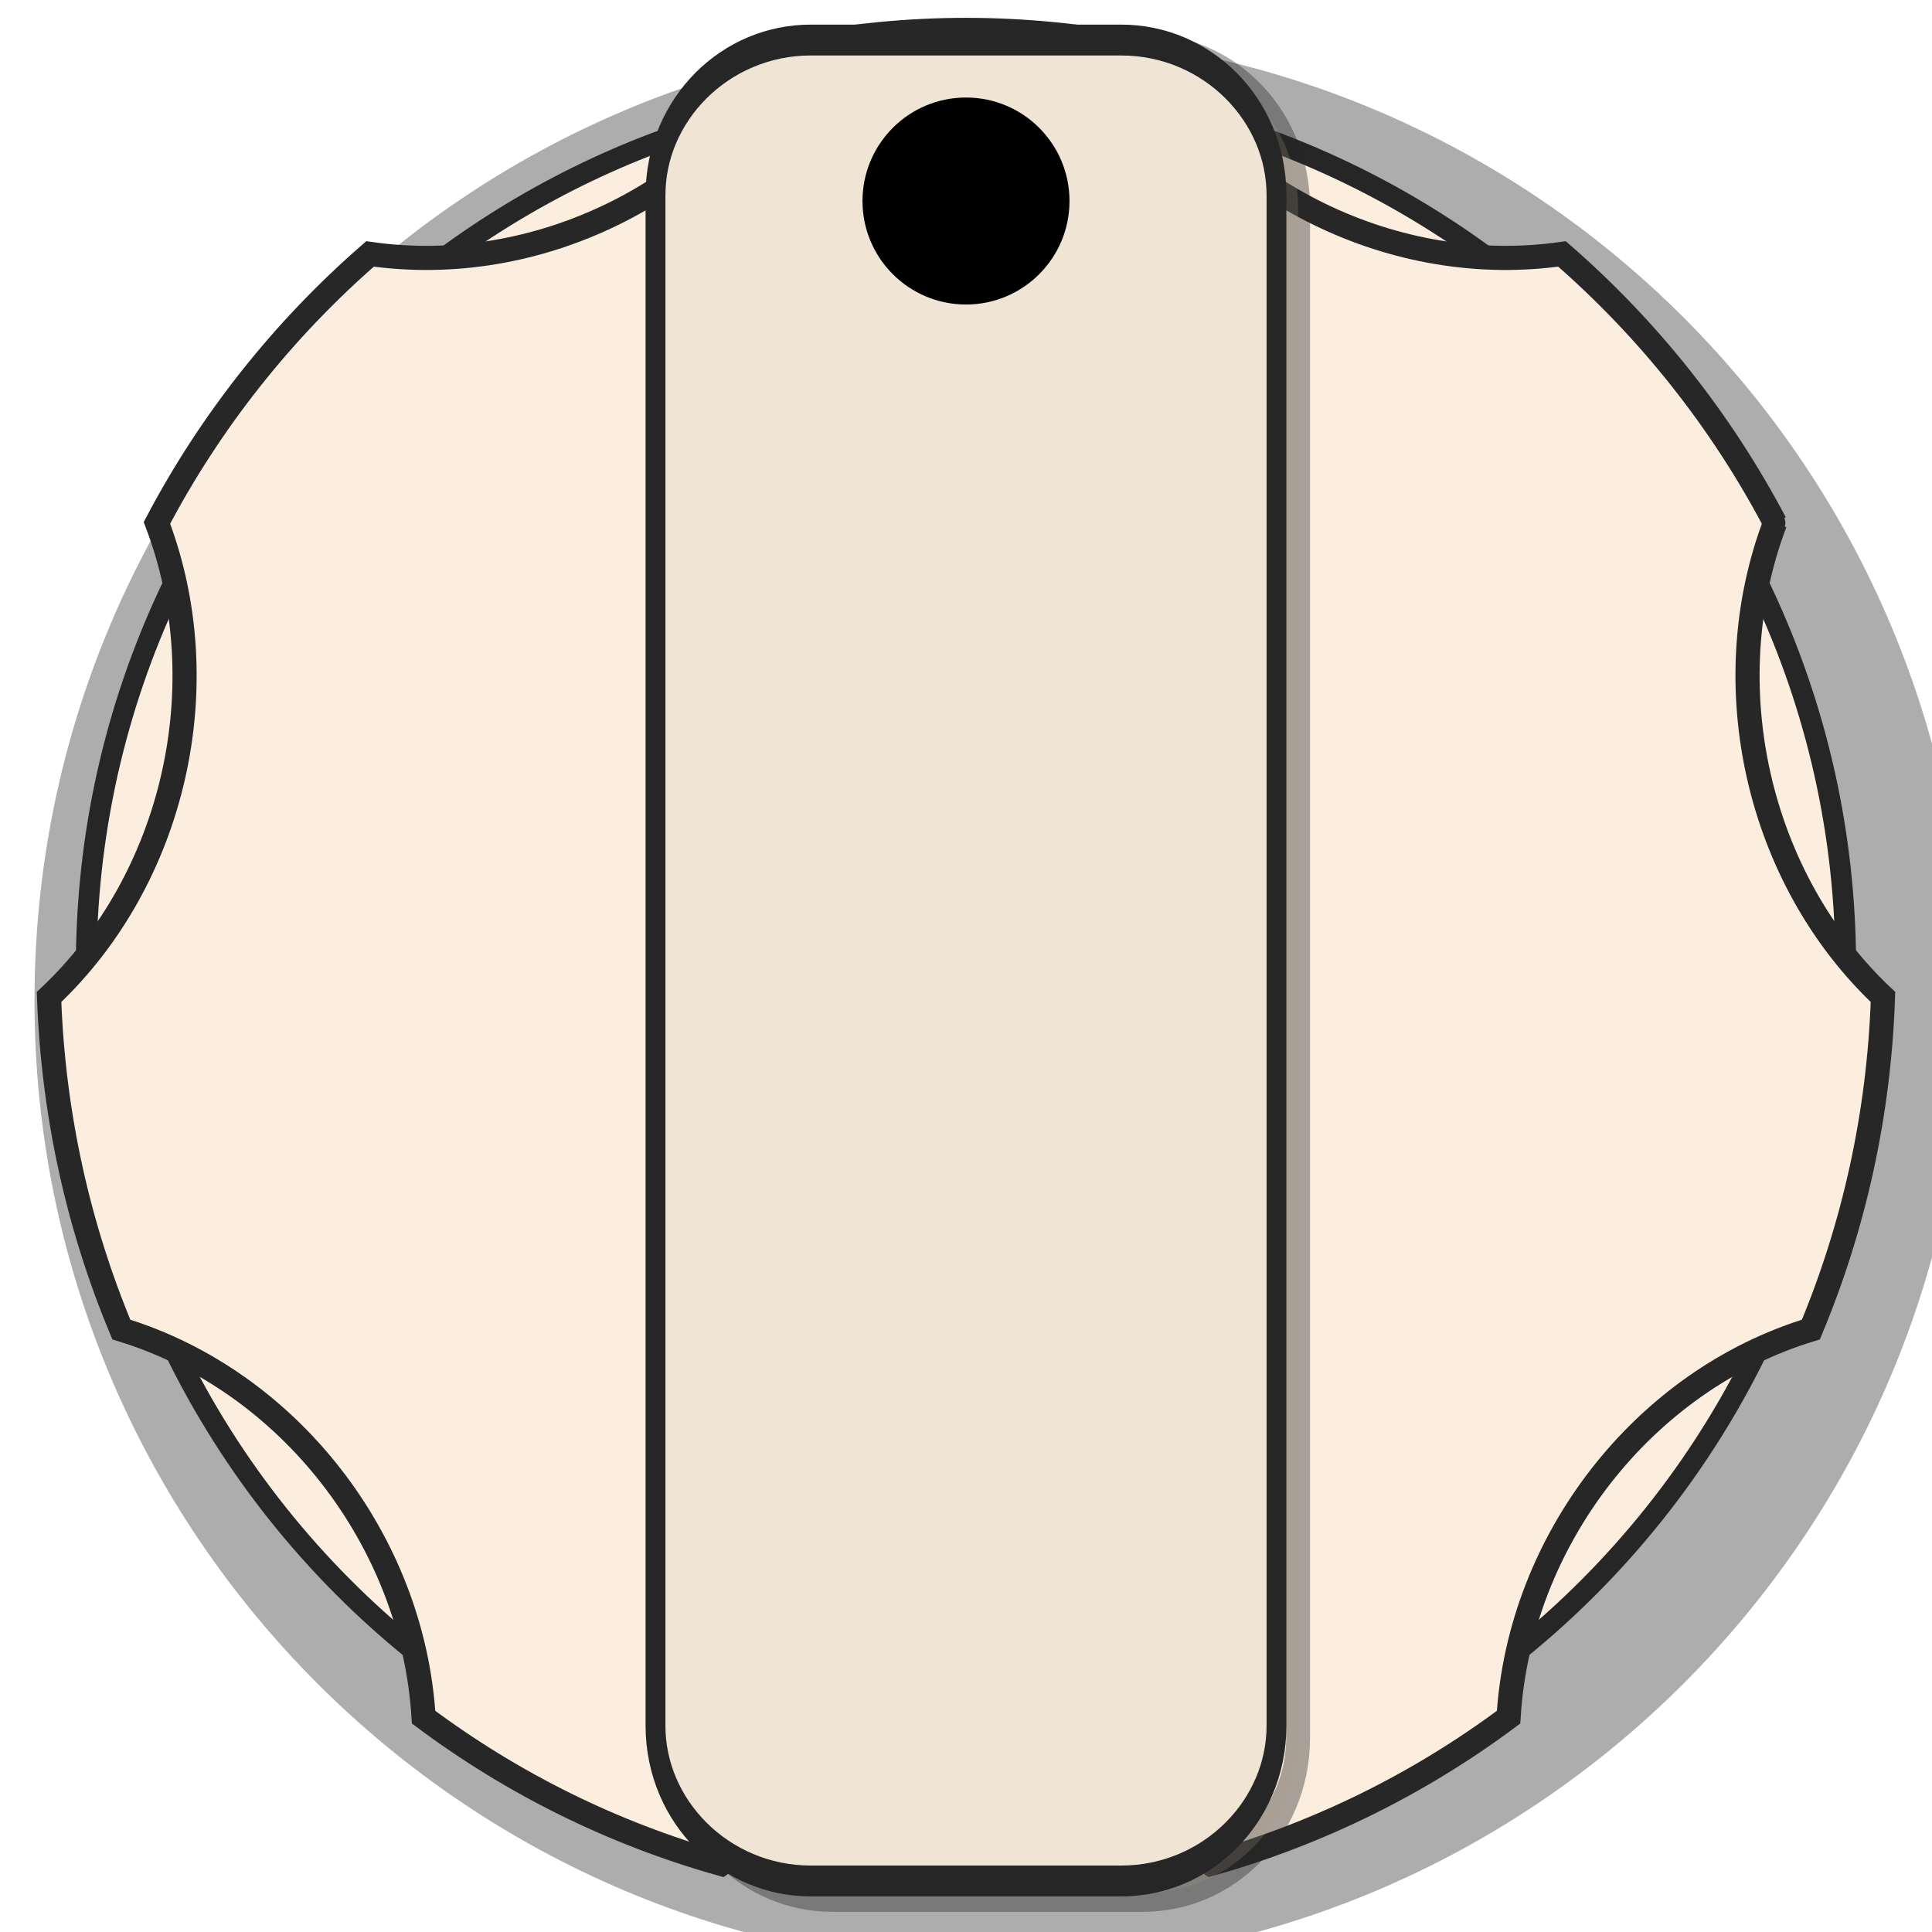
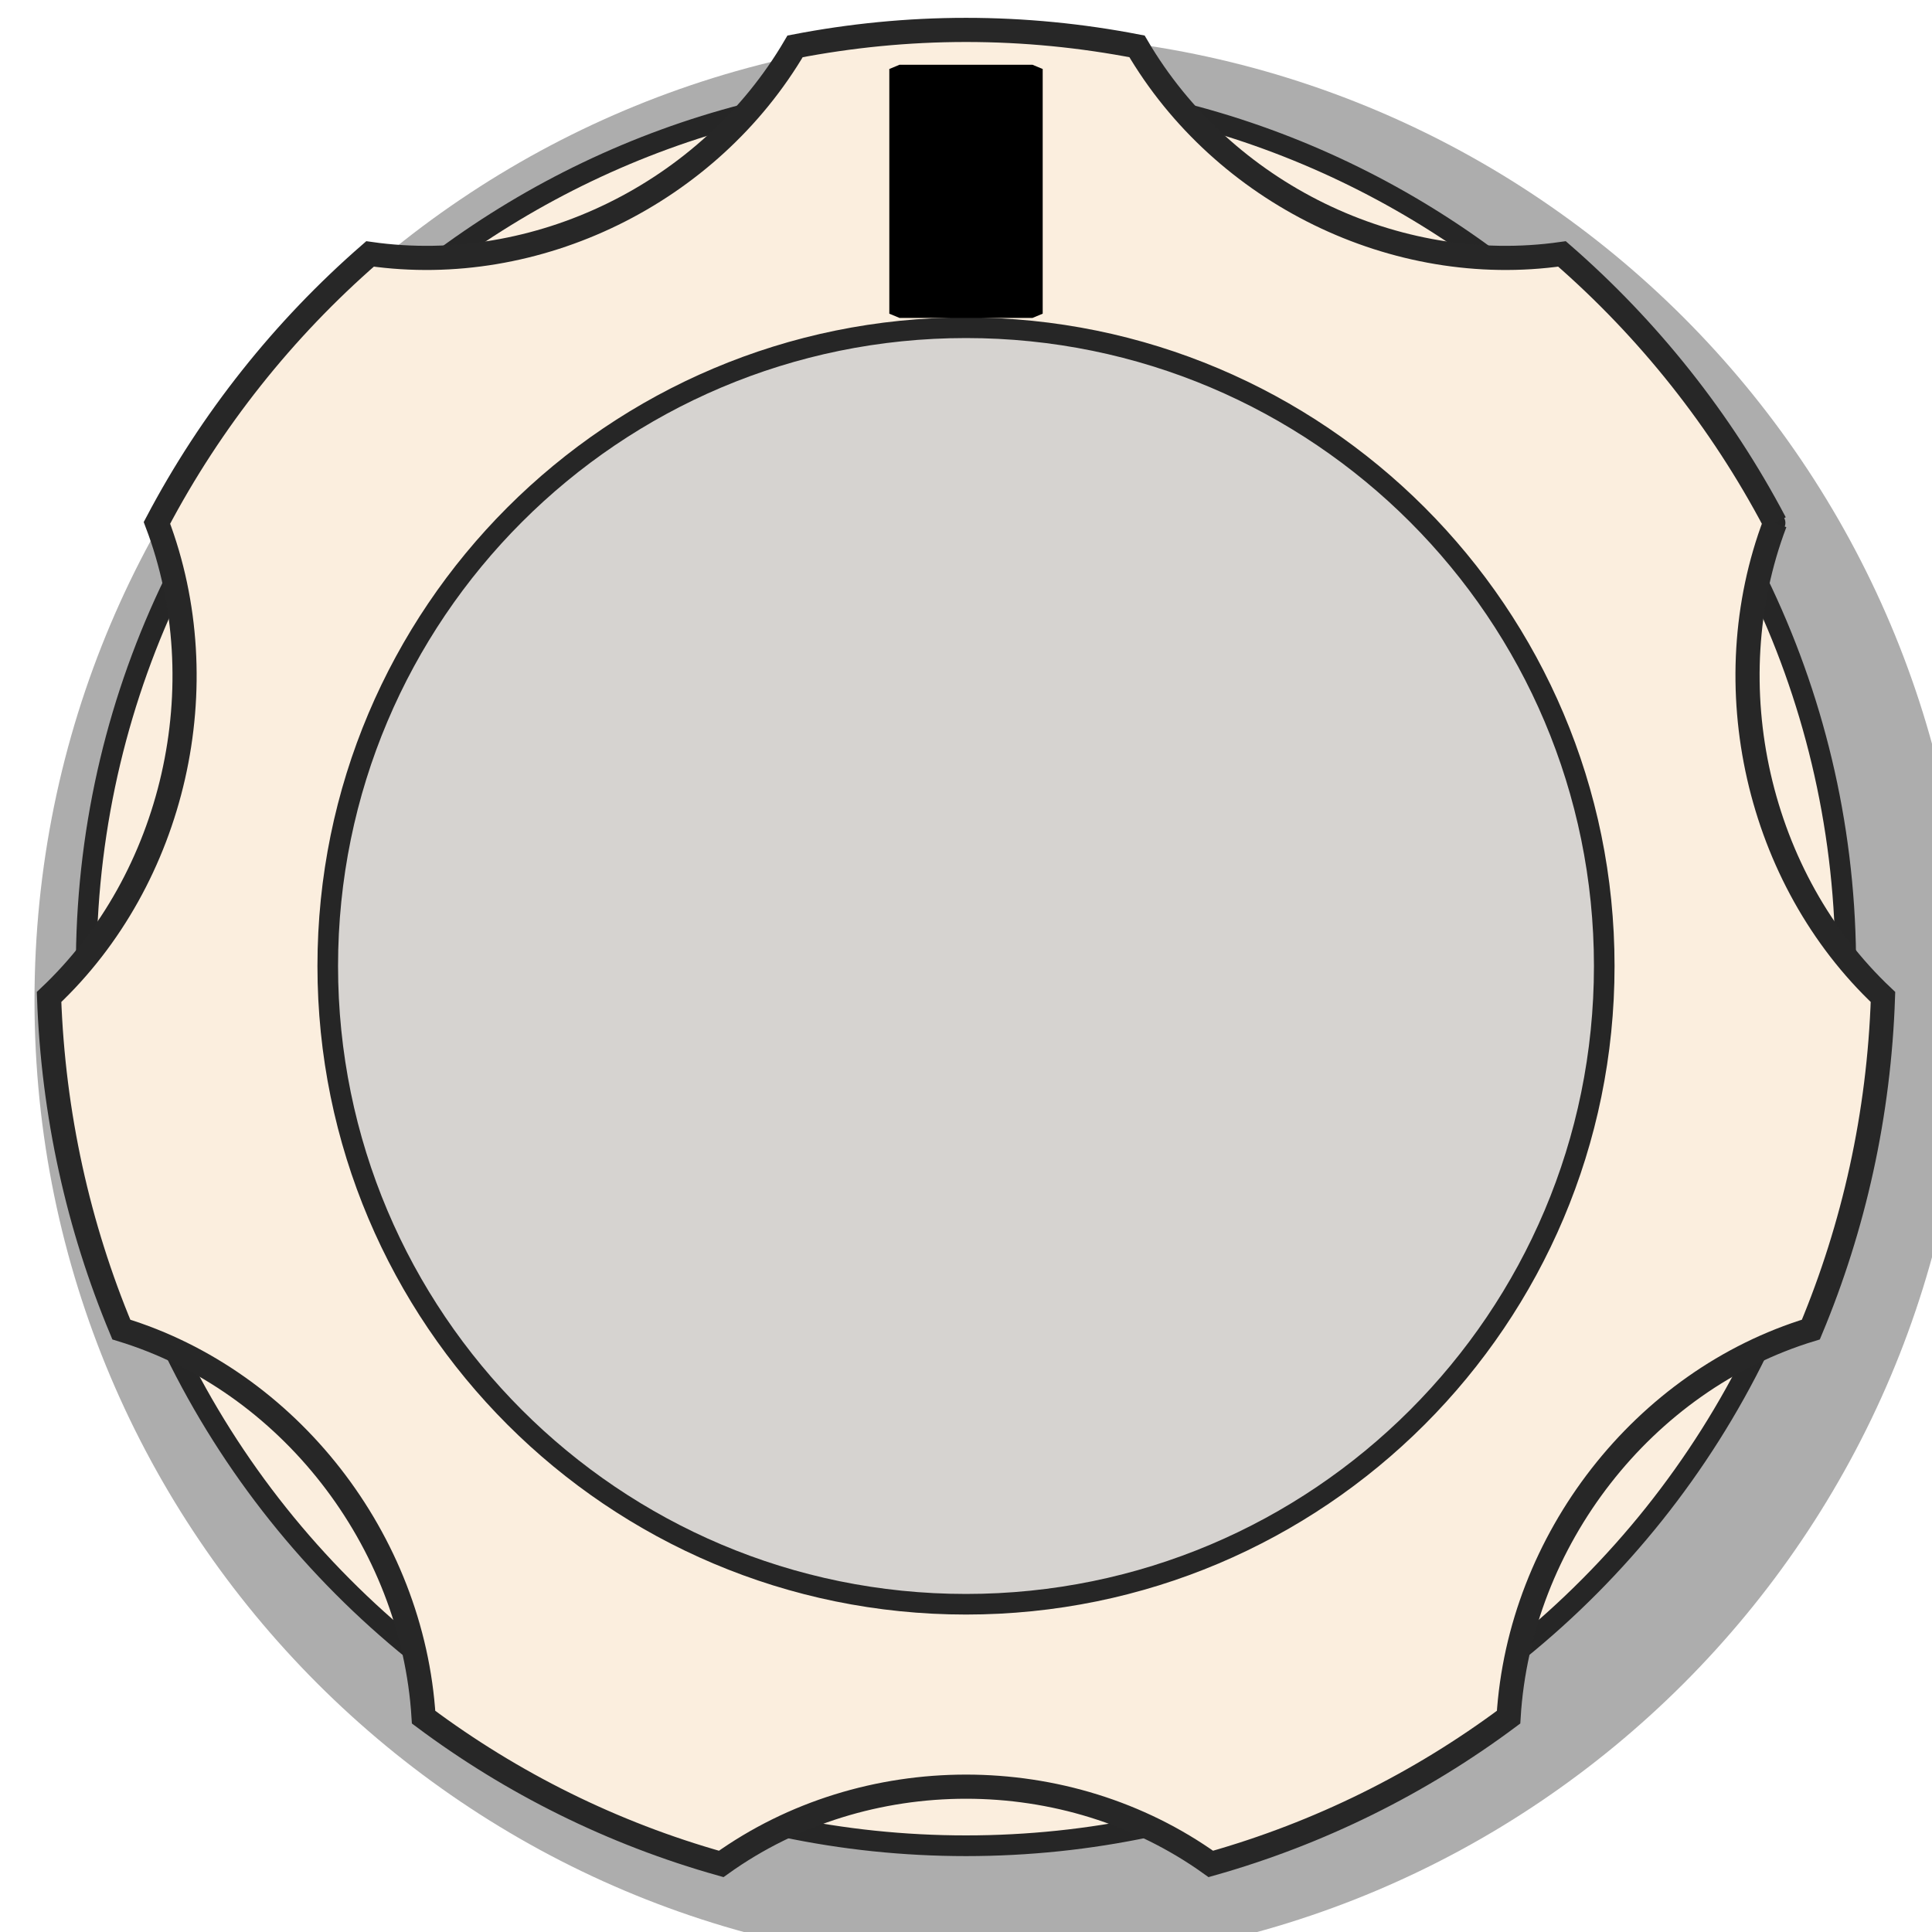
<svg xmlns="http://www.w3.org/2000/svg" width="56px" height="56px" version="1.1" xml:space="preserve" style="fill-rule:evenodd;clip-rule:evenodd;stroke-linejoin:round;stroke-miterlimit:1.414;">
  <g id="BigKnob">
    <g transform="matrix(1,0,0,1,1,1)">
      <circle cx="28" cy="28" r="28" style="fill:#232323;fill-opacity:0.373;" />
    </g>
    <path d="M21.609,3.309c0.54,-0.601 1.023,-1.258 1.437,-1.965c1.607,-0.31 3.262,-0.477 4.955,-0.477c1.692,0 3.352,0.167 4.956,0.477c0.414,0.707 0.896,1.364 1.436,1.965c3.19,0.825 6.14,2.253 8.719,4.155c0.718,0.032 1.443,-0.001 2.163,-0.104c2.504,2.179 4.608,4.818 6.176,7.796c-0.212,0.559 -0.381,1.131 -0.507,1.71c1.6,3.29 2.514,6.974 2.554,10.866c0.333,0.411 0.694,0.801 1.081,1.166c-0.114,3.412 -0.846,6.661 -2.09,9.64c-0.531,0.161 -1.046,0.361 -1.544,0.594c-1.652,3.395 -4.036,6.37 -6.945,8.719c-0.141,0.629 -0.233,1.271 -0.273,1.922c-2.566,1.914 -5.485,3.367 -8.631,4.254c-0.58,-0.415 -1.192,-0.773 -1.828,-1.073c-1.7,0.358 -3.462,0.546 -5.268,0.546c-1.805,0 -3.567,-0.188 -5.267,-0.546c-0.636,0.3 -1.248,0.658 -1.828,1.073c-3.147,-0.885 -6.063,-2.338 -8.627,-4.254c-0.04,-0.65 -0.133,-1.291 -0.274,-1.919c-2.912,-2.35 -5.297,-5.326 -6.95,-8.724c-0.496,-0.233 -1.009,-0.431 -1.537,-0.592c-1.244,-2.98 -1.976,-6.23 -2.095,-9.64c0.387,-0.364 0.747,-0.753 1.079,-1.163c0.04,-3.894 0.955,-7.58 2.556,-10.871c-0.127,-0.579 -0.296,-1.15 -0.508,-1.708c1.568,-2.978 3.673,-5.617 6.177,-7.796c0.72,0.103 1.444,0.136 2.162,0.104c2.58,-1.902 5.53,-3.33 8.721,-4.155Z" style="fill:#fbeede;stroke:#262626;stroke-width:0.6px;" />
    <path id="path8603" d="M51.451,15.156c-1.568,-2.978 -3.672,-5.617 -6.176,-7.796c-4.828,0.69 -9.827,-1.756 -12.318,-6.016c-1.604,-0.31 -3.264,-0.477 -4.956,-0.477c-1.693,0 -3.348,0.167 -4.955,0.477c-2.495,4.26 -7.492,6.706 -12.32,6.016c-2.504,2.179 -4.609,4.818 -6.177,7.796c1.788,4.702 0.513,10.314 -3.127,13.742c0.119,3.41 0.851,6.66 2.095,9.64c4.841,1.476 8.444,6.098 8.761,11.235c2.564,1.916 5.48,3.369 8.627,4.254c4.168,-2.986 10.025,-2.986 14.191,0c3.146,-0.887 6.065,-2.34 8.631,-4.254c0.312,-5.137 3.914,-9.76 8.762,-11.235c1.244,-2.979 1.976,-6.228 2.09,-9.64c-3.636,-3.428 -4.911,-9.039 -3.128,-13.742" style="fill:#fbeede;fill-rule:nonzero;stroke:#272727;stroke-width:0.7px;stroke-linejoin:miter;stroke-miterlimit:1.414;" />
-     <g transform="matrix(1.27941,0,0,1.98808,-6.88531,-21.9967)">
-       <path d="M34.791,14.092c0,-1.249 -1.576,-2.264 -3.517,-2.264l-7.035,0c-1.941,0 -3.517,1.015 -3.517,2.264l0,22.312c0,1.249 1.576,2.264 3.517,2.264l7.035,0c1.941,0 3.517,-1.015 3.517,-2.264l0,-22.312Z" style="fill:#fbe6c9;fill-opacity:0.224;stroke:#262626;stroke-opacity:0.384;stroke-width:0.54px;stroke-linecap:round;stroke-linejoin:miter;stroke-miterlimit:1.414;" />
+     <g transform="matrix(0.719452,0,0,0.719452,7.85533,7.85533)">
+       <circle cx="28" cy="28" r="25.714" style="fill:#d6d3d0;stroke:#262626;stroke-width:0.83px;" />
    </g>
-     <g transform="matrix(1.27941,0,0,1.98808,-7.512,-22.3542)">
-       <path d="M34.791,14.092c0,-1.249 -1.576,-2.264 -3.517,-2.264l-7.035,0c-1.941,0 -3.517,1.015 -3.517,2.264l0,22.312c0,1.249 1.576,2.264 3.517,2.264l7.035,0c1.941,0 3.517,-1.015 3.517,-2.264l0,-22.312Z" style="fill:#f0e4d5;stroke:#262626;stroke-width:0.45px;stroke-linecap:round;stroke-linejoin:miter;stroke-miterlimit:1.414;" />
-     </g>
-     <g transform="matrix(0.166676,0,0,0.166676,23.3332,1.15966)">
-       <circle cx="27.999" cy="28" r="17.999" />
+     <g transform="matrix(1.37596,0,0,0.573145,-10.7091,0.9025)">
+       <rect x="26.732" y="1.915" width="2.801" height="12.374" style="stroke:#000;stroke-width:0.43px;stroke-linecap:round;stroke-linejoin:miter;stroke-miterlimit:1.414;" />
    </g>
  </g>
</svg>
